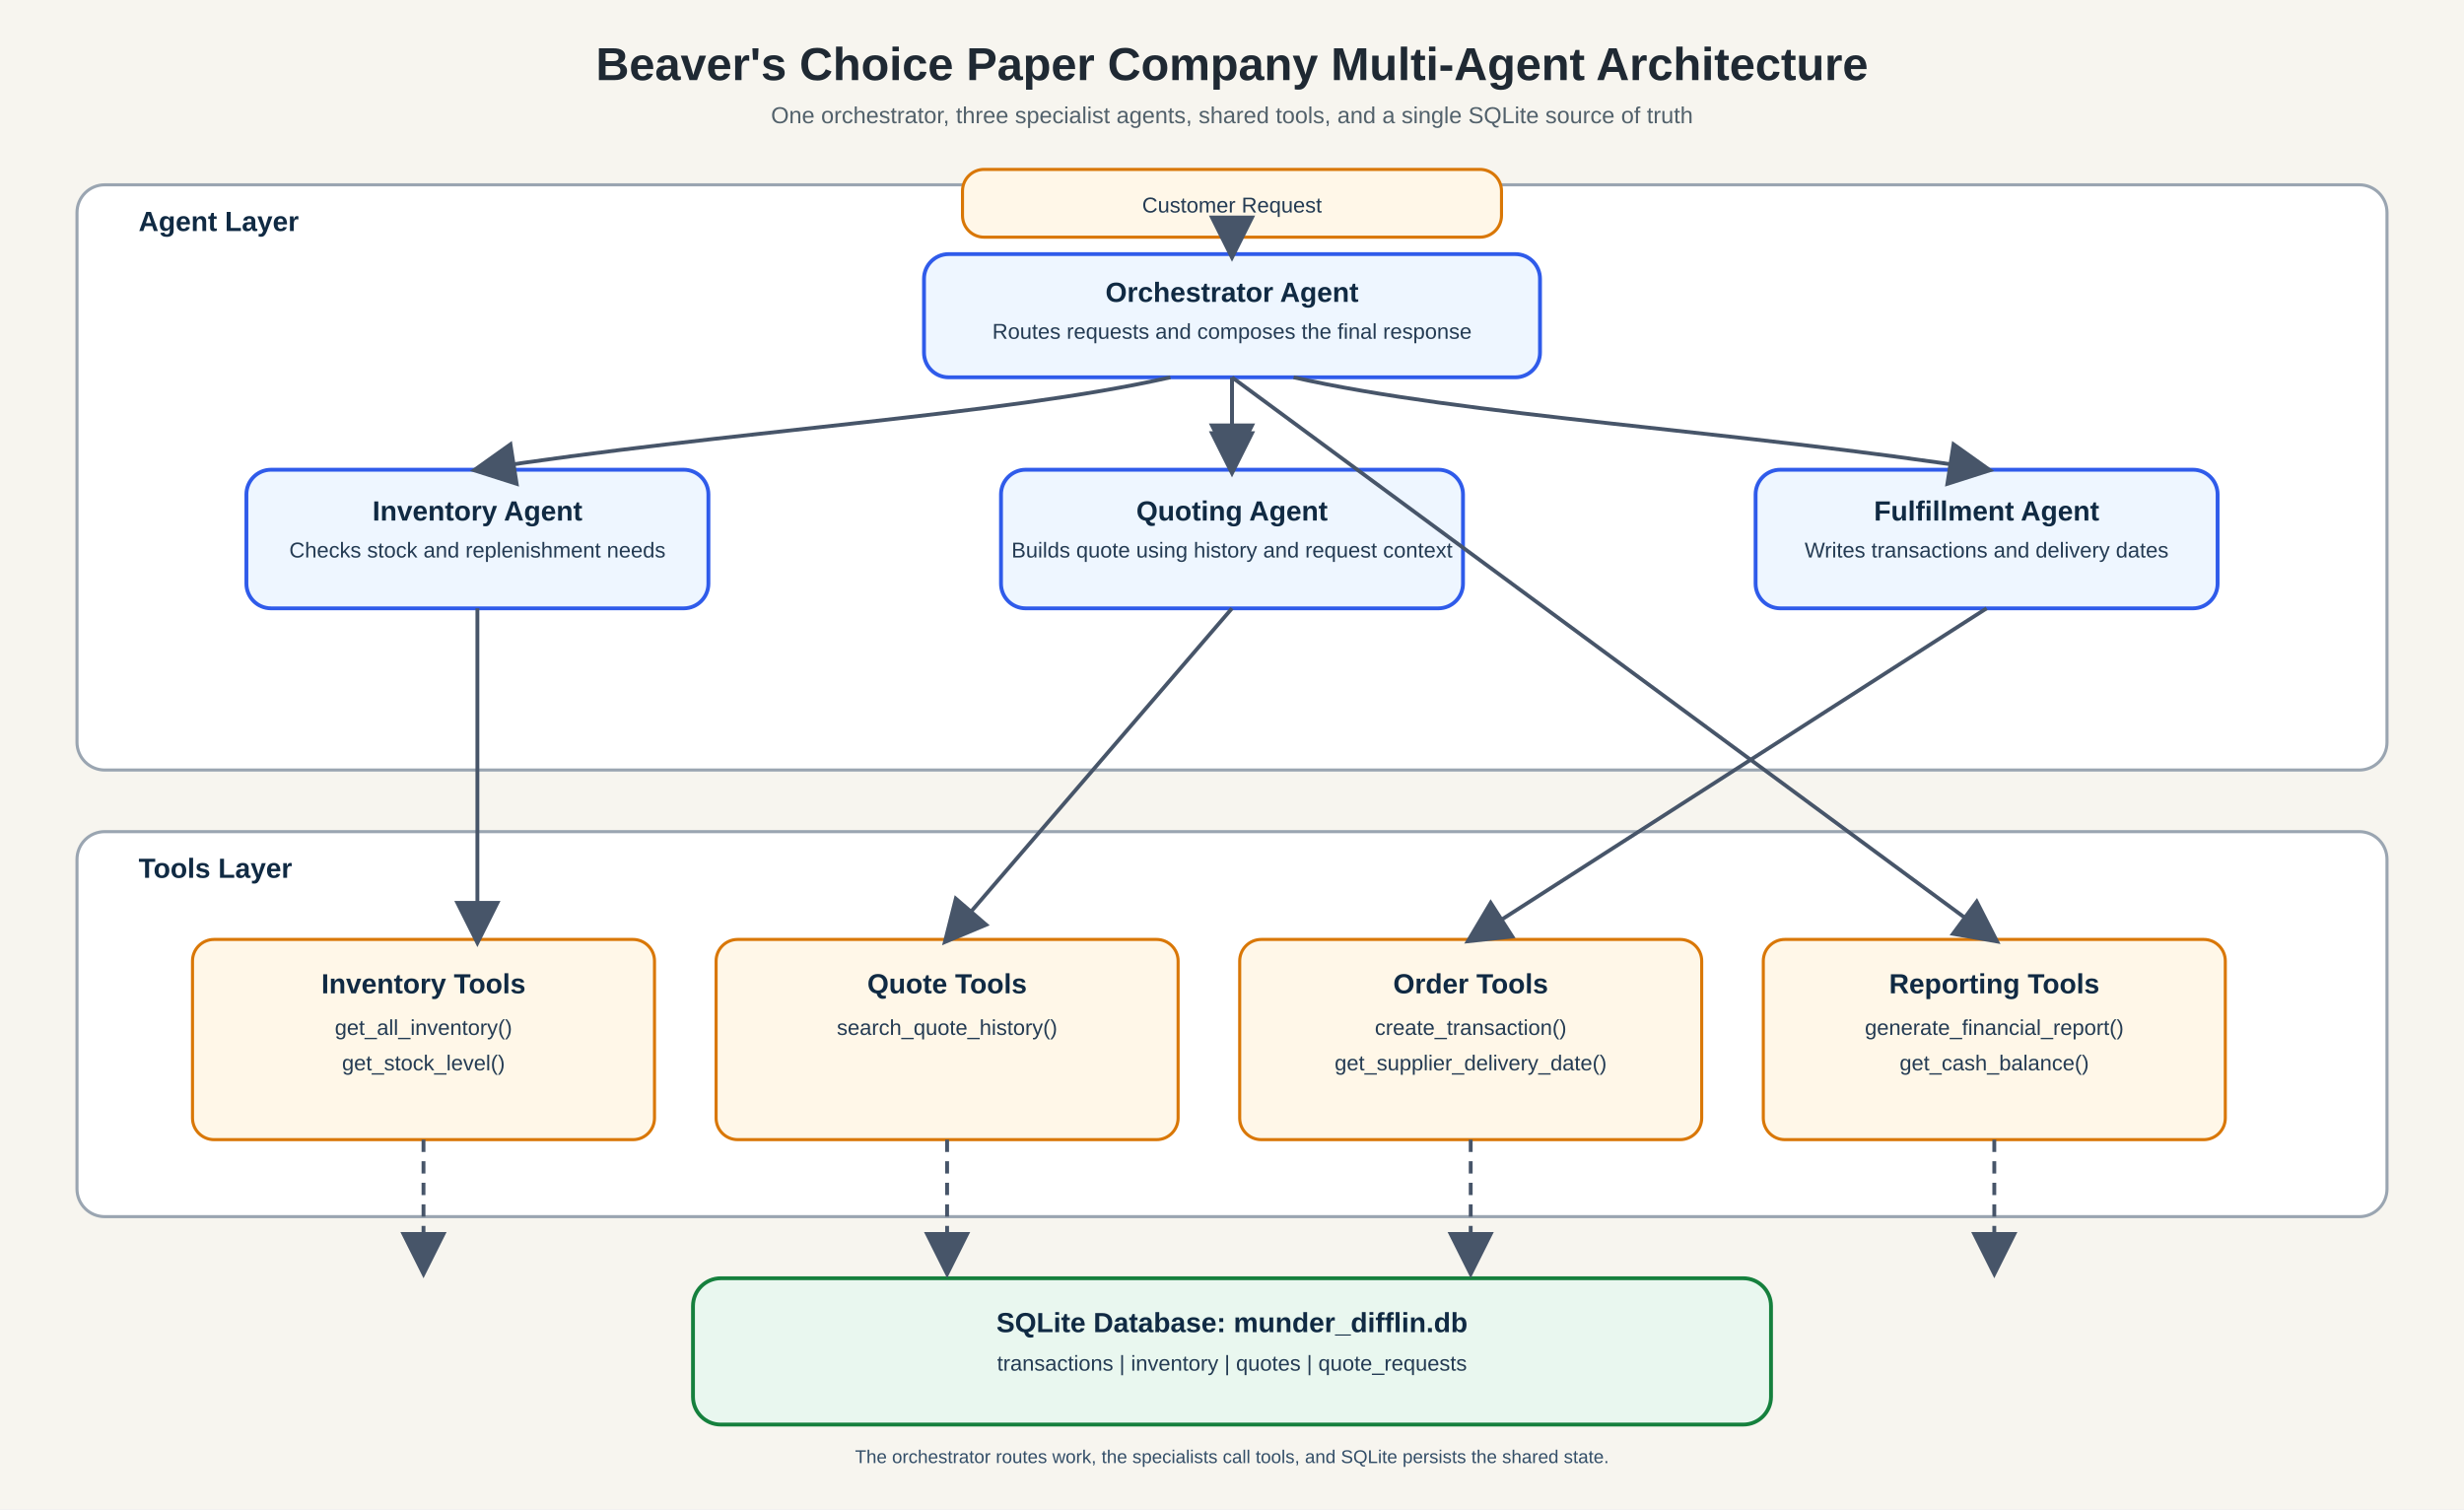
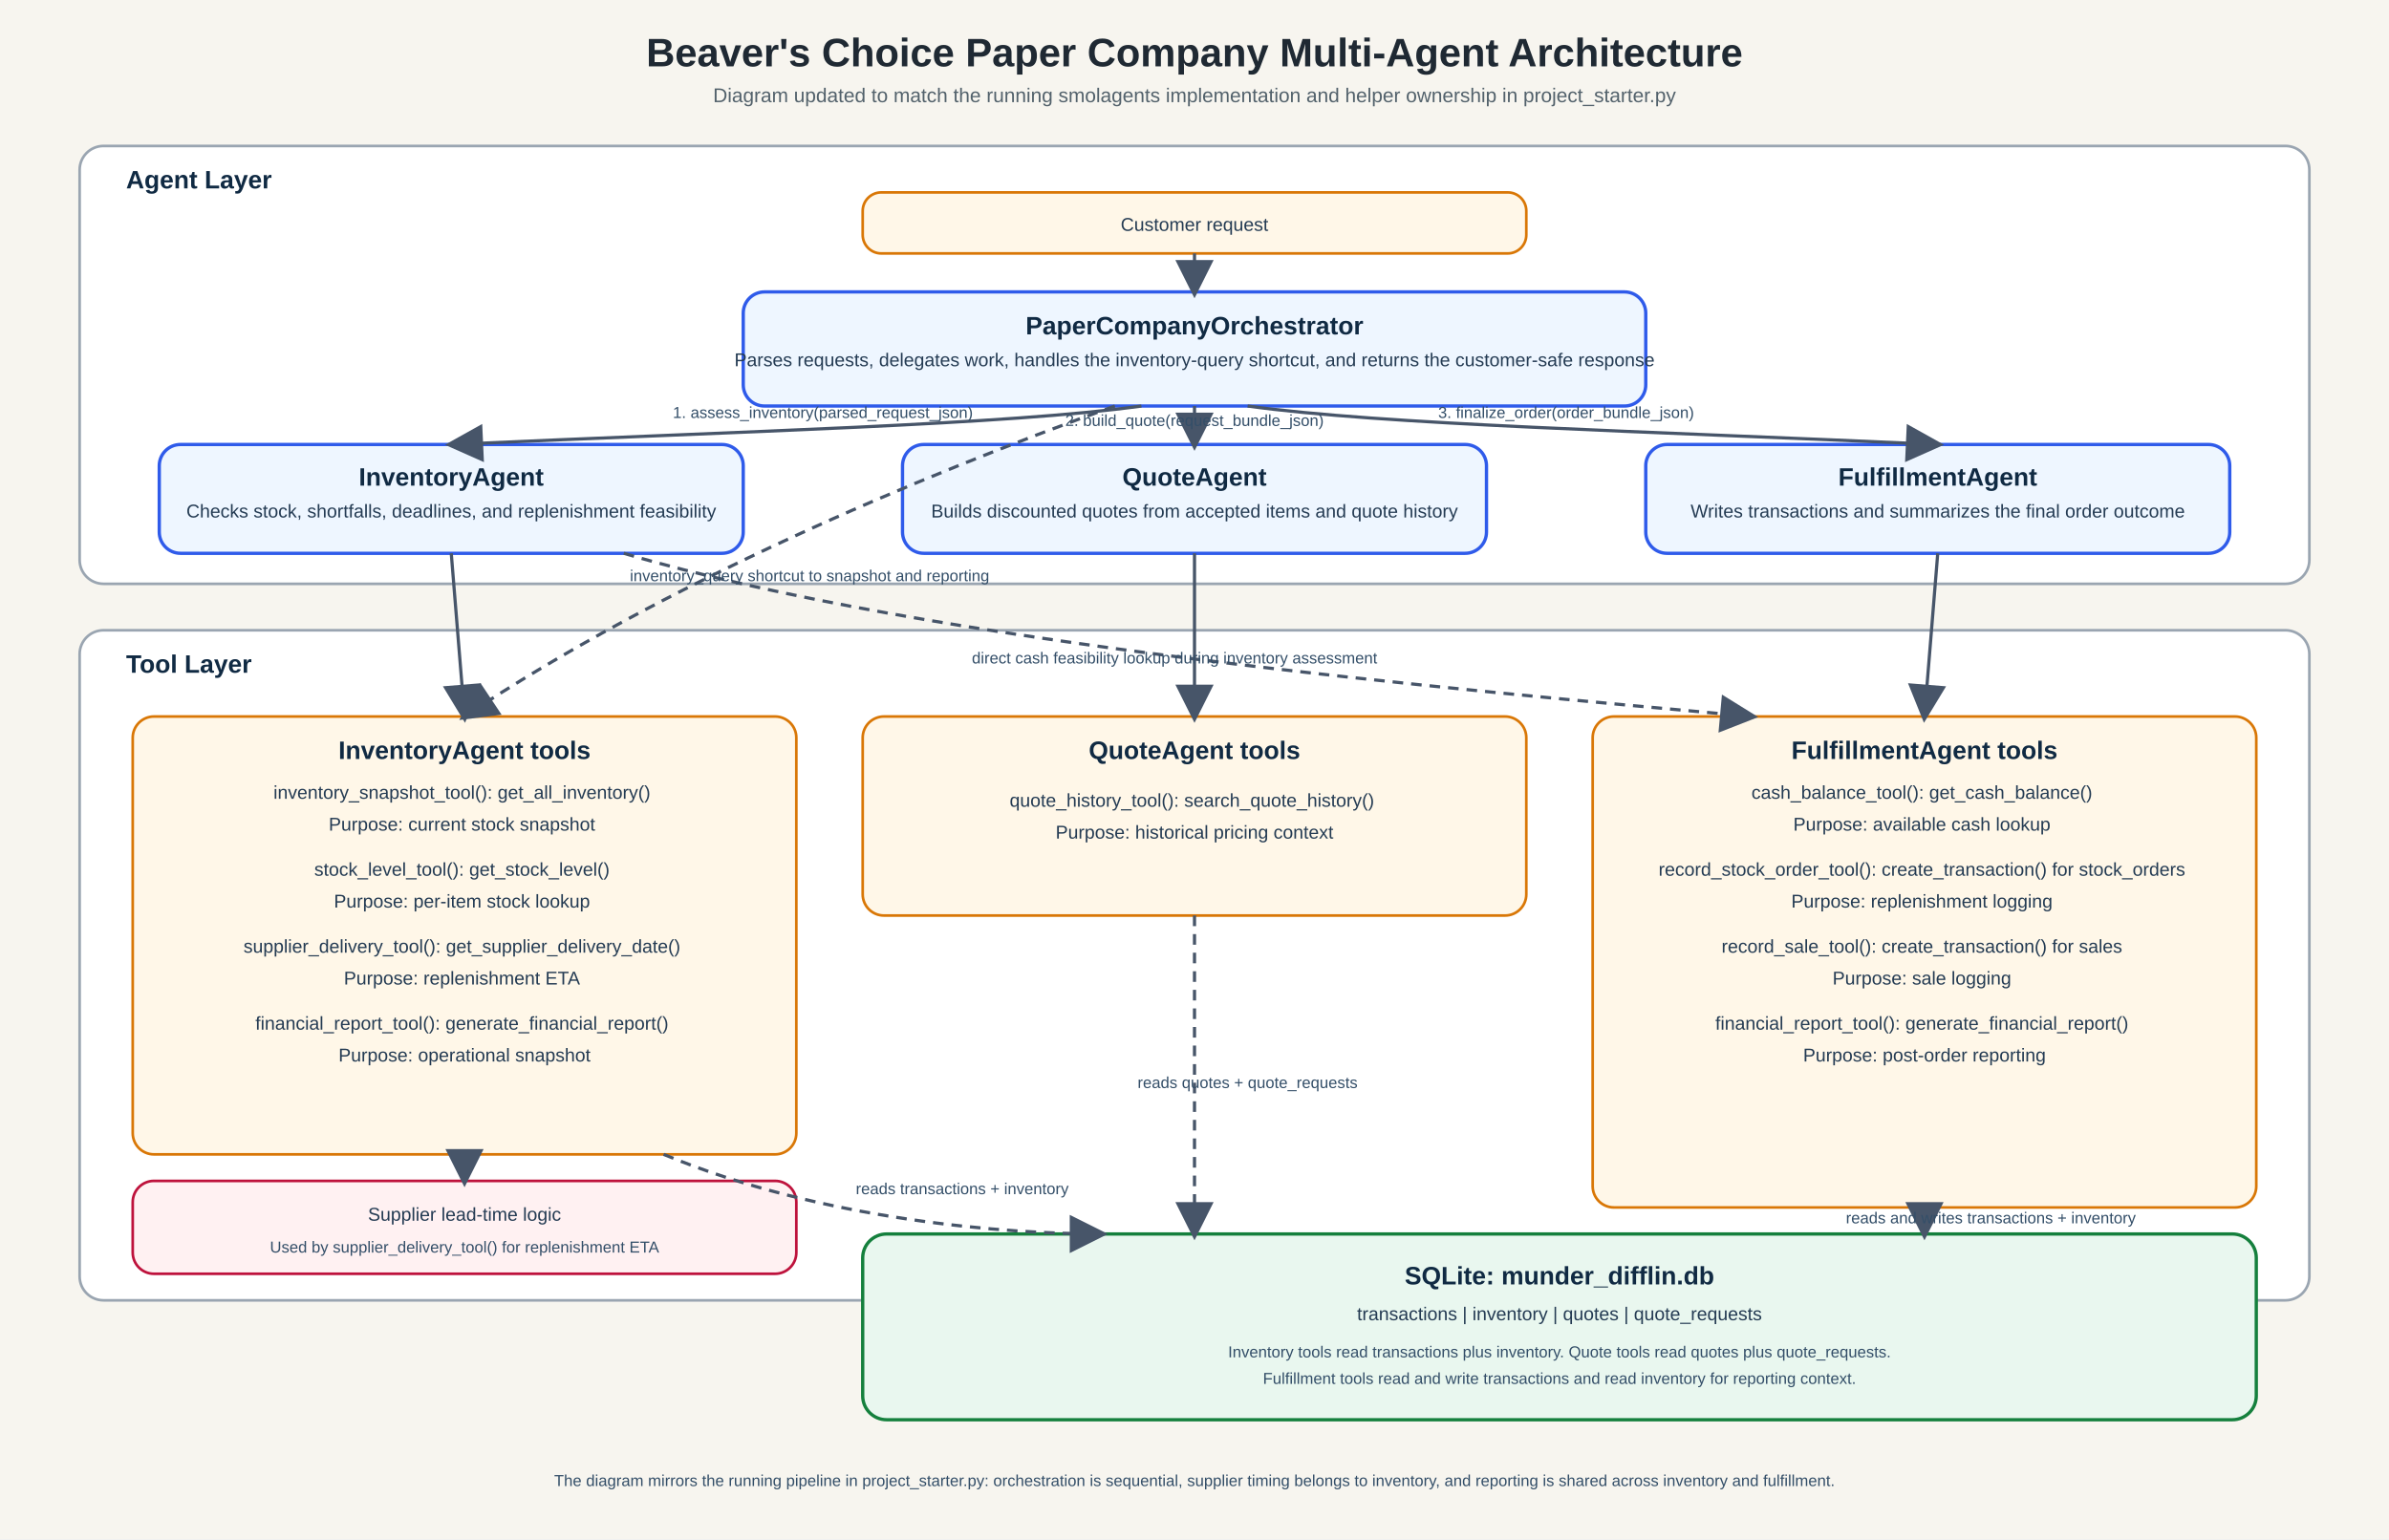
- <svg xmlns="http://www.w3.org/2000/svg" width="1600" height="980" viewBox="0 0 1600 980" role="img" aria-labelledby="title desc">
+ <svg xmlns="http://www.w3.org/2000/svg" width="1800" height="1160" viewBox="0 0 1800 1160" role="img" aria-labelledby="title desc">
  <defs>
    <style>
      .bg { fill: #f7f5ef; }
+       .group { fill: #ffffff; stroke: #9aa5b1; stroke-width: 2; }
+       .agent { fill: #eef6ff; stroke: #2f5bea; stroke-width: 2.5; }
+       .tool { fill: #fff7e8; stroke: #d97706; stroke-width: 2; }
+       .external { fill: #fff1f2; stroke: #be123c; stroke-width: 2; }
+       .db { fill: #e9f7ef; stroke: #15803d; stroke-width: 2.5; }
      .title { font: 700 30px Arial, Helvetica, sans-serif; fill: #1f2933; }
      .subtitle { font: 400 15px Arial, Helvetica, sans-serif; fill: #52616b; }
-       .group { fill: #ffffff; stroke: #9aa5b1; stroke-width: 2; rx: 18; ry: 18; }
-       .agent { fill: #eef6ff; stroke: #2f5bea; stroke-width: 2.5; rx: 16; ry: 16; }
-       .tool { fill: #fff7e8; stroke: #d97706; stroke-width: 2; rx: 14; ry: 14; }
-       .db { fill: #e9f7ef; stroke: #15803d; stroke-width: 2.5; rx: 18; ry: 18; }
-       .label { font: 700 18px Arial, Helvetica, sans-serif; fill: #102a43; }
+       .label { font: 700 19px Arial, Helvetica, sans-serif; fill: #102a43; }
      .small { font: 400 14px Arial, Helvetica, sans-serif; fill: #243b53; }
      .tiny { font: 400 12px Arial, Helvetica, sans-serif; fill: #334e68; }
-       .line { stroke: #475569; stroke-width: 2.5; fill: none; }
+       .line { stroke: #475569; stroke-width: 2.4; fill: none; }
      .dashed { stroke-dasharray: 8 6; }
    </style>
    <marker id="arrow" markerWidth="12" markerHeight="12" refX="10" refY="6" orient="auto" markerUnits="strokeWidth">
      <path d="M0,0 L12,6 L0,12 Z" fill="#475569" />
    </marker>
  </defs>
-   <rect class="bg" x="0" y="0" width="1600" height="980" />
-   <text class="title" x="800" y="52" text-anchor="middle">Beaver's Choice Paper Company Multi-Agent Architecture</text>
-   <text class="subtitle" x="800" y="80" text-anchor="middle">One orchestrator, three specialist agents, shared tools, and a single SQLite source of truth</text>
-   <rect class="group" x="50" y="120" width="1500" height="380" />
-   <text class="label" x="90" y="150">Agent Layer</text>
-   <rect class="tool" x="625" y="110" width="350" height="44" />
-   <text class="small" x="800" y="138" text-anchor="middle">Customer Request</text>
-   <rect class="agent" x="600" y="165" width="400" height="80" />
-   <text class="label" x="800" y="196" text-anchor="middle">Orchestrator Agent</text>
-   <text class="small" x="800" y="220" text-anchor="middle">Routes requests and composes the final response</text>
-   <rect class="agent" x="160" y="305" width="300" height="90" />
-   <text class="label" x="310" y="338" text-anchor="middle">Inventory Agent</text>
-   <text class="small" x="310" y="362" text-anchor="middle">Checks stock and replenishment needs</text>
-   <rect class="agent" x="650" y="305" width="300" height="90" />
-   <text class="label" x="800" y="338" text-anchor="middle">Quoting Agent</text>
-   <text class="small" x="800" y="362" text-anchor="middle">Builds quote using history and request context</text>
-   <rect class="agent" x="1140" y="305" width="300" height="90" />
-   <text class="label" x="1290" y="338" text-anchor="middle">Fulfillment Agent</text>
-   <text class="small" x="1290" y="362" text-anchor="middle">Writes transactions and delivery dates</text>
-   <path class="line" marker-end="url(#arrow)" d="M800 154 L800 165" />
-   <path class="line" marker-end="url(#arrow)" d="M800 245 L800 300" />
-   <path class="line" marker-end="url(#arrow)" d="M760 245 C650 270, 470 280, 310 305" />
-   <path class="line" marker-end="url(#arrow)" d="M800 245 C800 270, 800 280, 800 305" />
-   <path class="line" marker-end="url(#arrow)" d="M840 245 C950 270, 1130 280, 1290 305" />
-   <rect class="group" x="50" y="540" width="1500" height="250" />
-   <text class="label" x="90" y="570">Tools Layer</text>
-   <rect class="tool" x="125" y="610" width="300" height="130" />
-   <text class="label" x="275" y="645" text-anchor="middle">Inventory Tools</text>
-   <text class="small" x="275" y="672" text-anchor="middle">get_all_inventory()</text>
-   <text class="small" x="275" y="695" text-anchor="middle">get_stock_level()</text>
-   <rect class="tool" x="465" y="610" width="300" height="130" />
-   <text class="label" x="615" y="645" text-anchor="middle">Quote Tools</text>
-   <text class="small" x="615" y="672" text-anchor="middle">search_quote_history()</text>
-   <rect class="tool" x="805" y="610" width="300" height="130" />
-   <text class="label" x="955" y="645" text-anchor="middle">Order Tools</text>
-   <text class="small" x="955" y="672" text-anchor="middle">create_transaction()</text>
-   <text class="small" x="955" y="695" text-anchor="middle">get_supplier_delivery_date()</text>
-   <rect class="tool" x="1145" y="610" width="300" height="130" />
-   <text class="label" x="1295" y="645" text-anchor="middle">Reporting Tools</text>
-   <text class="small" x="1295" y="672" text-anchor="middle">generate_financial_report()</text>
-   <text class="small" x="1295" y="695" text-anchor="middle">get_cash_balance()</text>
-   <path class="line" marker-end="url(#arrow)" d="M310 395 L310 610" />
-   <path class="line" marker-end="url(#arrow)" d="M800 395 L615 610" />
-   <path class="line" marker-end="url(#arrow)" d="M1290 395 L955 610" />
-   <path class="line" marker-end="url(#arrow)" d="M800 245 L1295 610" />
-   <rect class="db" x="450" y="830" width="700" height="95" />
-   <text class="label" x="800" y="865" text-anchor="middle">SQLite Database: munder_difflin.db</text>
-   <text class="small" x="800" y="890" text-anchor="middle">transactions | inventory | quotes | quote_requests</text>
-   <path class="line dashed" marker-end="url(#arrow)" d="M275 740 L275 825" />
-   <path class="line dashed" marker-end="url(#arrow)" d="M615 740 L615 825" />
-   <path class="line dashed" marker-end="url(#arrow)" d="M955 740 L955 825" />
-   <path class="line dashed" marker-end="url(#arrow)" d="M1295 740 L1295 825" />
-   <text class="tiny" x="800" y="950" text-anchor="middle">The orchestrator routes work, the specialists call tools, and SQLite persists the shared state.</text>
+   <rect class="bg" x="0" y="0" width="1800" height="1160" />
+   <text class="title" x="900" y="50" text-anchor="middle">Beaver's Choice Paper Company Multi-Agent Architecture</text>
+   <text class="subtitle" x="900" y="77" text-anchor="middle">Diagram updated to match the running smolagents implementation and helper ownership in project_starter.py</text>
+   <rect class="group" x="60" y="110" width="1680" height="330" rx="18" ry="18" />
+   <text class="label" x="95" y="142">Agent Layer</text>
+   <rect class="tool" x="650" y="145" width="500" height="46" rx="14" ry="14" />
+   <text class="small" x="900" y="174" text-anchor="middle">Customer request</text>
+   <rect class="agent" x="560" y="220" width="680" height="86" rx="16" ry="16" />
+   <text class="label" x="900" y="252" text-anchor="middle">PaperCompanyOrchestrator</text>
+   <text class="small" x="900" y="276" text-anchor="middle">Parses requests, delegates work, handles the inventory-query shortcut, and returns the customer-safe response</text>
+   <rect class="agent" x="120" y="335" width="440" height="82" rx="16" ry="16" />
+   <text class="label" x="340" y="366" text-anchor="middle">InventoryAgent</text>
+   <text class="small" x="340" y="390" text-anchor="middle">Checks stock, shortfalls, deadlines, and replenishment feasibility</text>
+   <rect class="agent" x="680" y="335" width="440" height="82" rx="16" ry="16" />
+   <text class="label" x="900" y="366" text-anchor="middle">QuoteAgent</text>
+   <text class="small" x="900" y="390" text-anchor="middle">Builds discounted quotes from accepted items and quote history</text>
+   <rect class="agent" x="1240" y="335" width="440" height="82" rx="16" ry="16" />
+   <text class="label" x="1460" y="366" text-anchor="middle">FulfillmentAgent</text>
+   <text class="small" x="1460" y="390" text-anchor="middle">Writes transactions and summarizes the final order outcome</text>
+   <path class="line" marker-end="url(#arrow)" d="M900 191 L900 220" />
+   <path class="line" marker-end="url(#arrow)" d="M860 306 C760 320, 560 325, 340 335" />
+   <path class="line" marker-end="url(#arrow)" d="M900 306 L900 335" />
+   <path class="line" marker-end="url(#arrow)" d="M940 306 C1040 320, 1240 325, 1460 335" />
+   <text class="tiny" x="620" y="315" text-anchor="middle">1. assess_inventory(parsed_request_json)</text>
+   <text class="tiny" x="900" y="321" text-anchor="middle">2. build_quote(request_bundle_json)</text>
+   <text class="tiny" x="1180" y="315" text-anchor="middle">3. finalize_order(order_bundle_json)</text>
+   <rect class="group" x="60" y="475" width="1680" height="505" rx="18" ry="18" />
+   <text class="label" x="95" y="507">Tool Layer</text>
+   <rect class="tool" x="100" y="540" width="500" height="330" rx="16" ry="16" />
+   <text class="label" x="350" y="572" text-anchor="middle">InventoryAgent tools</text>
+   <text class="small" x="350" y="602" text-anchor="middle">
+     <tspan x="350" dy="0">inventory_snapshot_tool(): get_all_inventory()</tspan>
+     <tspan x="350" dy="24">Purpose: current stock snapshot</tspan>
+     <tspan x="350" dy="34">stock_level_tool(): get_stock_level()</tspan>
+     <tspan x="350" dy="24">Purpose: per-item stock lookup</tspan>
+     <tspan x="350" dy="34">supplier_delivery_tool(): get_supplier_delivery_date()</tspan>
+     <tspan x="350" dy="24">Purpose: replenishment ETA</tspan>
+     <tspan x="350" dy="34">financial_report_tool(): generate_financial_report()</tspan>
+     <tspan x="350" dy="24">Purpose: operational snapshot</tspan>
+   </text>
+   <rect class="tool" x="650" y="540" width="500" height="150" rx="16" ry="16" />
+   <text class="label" x="900" y="572" text-anchor="middle">QuoteAgent tools</text>
+   <text class="small" x="900" y="608" text-anchor="middle">
+     <tspan x="900" dy="0">quote_history_tool(): search_quote_history()</tspan>
+     <tspan x="900" dy="24">Purpose: historical pricing context</tspan>
+   </text>
+   <rect class="tool" x="1200" y="540" width="500" height="370" rx="16" ry="16" />
+   <text class="label" x="1450" y="572" text-anchor="middle">FulfillmentAgent tools</text>
+   <text class="small" x="1450" y="602" text-anchor="middle">
+     <tspan x="1450" dy="0">cash_balance_tool(): get_cash_balance()</tspan>
+     <tspan x="1450" dy="24">Purpose: available cash lookup</tspan>
+     <tspan x="1450" dy="34">record_stock_order_tool(): create_transaction() for stock_orders</tspan>
+     <tspan x="1450" dy="24">Purpose: replenishment logging</tspan>
+     <tspan x="1450" dy="34">record_sale_tool(): create_transaction() for sales</tspan>
+     <tspan x="1450" dy="24">Purpose: sale logging</tspan>
+     <tspan x="1450" dy="34">financial_report_tool(): generate_financial_report()</tspan>
+     <tspan x="1450" dy="24">Purpose: post-order reporting</tspan>
+   </text>
+   <rect class="external" x="100" y="890" width="500" height="70" rx="16" ry="16" />
+   <text class="small" x="350" y="920" text-anchor="middle">Supplier lead-time logic</text>
+   <text class="tiny" x="350" y="944" text-anchor="middle">Used by supplier_delivery_tool() for replenishment ETA</text>
+   <path class="line" marker-end="url(#arrow)" d="M340 417 L350 540" />
+   <path class="line" marker-end="url(#arrow)" d="M900 417 L900 540" />
+   <path class="line" marker-end="url(#arrow)" d="M1460 417 L1450 540" />
+   <path class="line dashed" marker-end="url(#arrow)" d="M840 306 C690 360, 500 440, 350 540" />
+   <path class="line dashed" marker-end="url(#arrow)" d="M470 417 C700 485, 1100 520, 1320 540" />
+   <path class="line" marker-end="url(#arrow)" d="M350 870 L350 890" />
+   <text class="tiny" x="610" y="438" text-anchor="middle">inventory_query shortcut to snapshot and reporting</text>
+   <text class="tiny" x="885" y="500" text-anchor="middle">direct cash feasibility lookup during inventory assessment</text>
+   <rect class="db" x="650" y="930" width="1050" height="140" rx="18" ry="18" />
+   <text class="label" x="1175" y="968" text-anchor="middle">SQLite: munder_difflin.db</text>
+   <text class="small" x="1175" y="995" text-anchor="middle">transactions | inventory | quotes | quote_requests</text>
+   <text class="tiny" x="1175" y="1023" text-anchor="middle">Inventory tools read transactions plus inventory. Quote tools read quotes plus quote_requests.</text>
+   <text class="tiny" x="1175" y="1043" text-anchor="middle">Fulfillment tools read and write transactions and read inventory for reporting context.</text>
+   <path class="line dashed" marker-end="url(#arrow)" d="M500 870 C620 920, 760 930, 830 930" />
+   <path class="line dashed" marker-end="url(#arrow)" d="M900 690 L900 930" />
+   <path class="line dashed" marker-end="url(#arrow)" d="M1450 910 L1450 930" />
+   <text class="tiny" x="725" y="900" text-anchor="middle">reads transactions + inventory</text>
+   <text class="tiny" x="940" y="820" text-anchor="middle">reads quotes + quote_requests</text>
+   <text class="tiny" x="1500" y="922" text-anchor="middle">reads and writes transactions + inventory</text>
+   <text class="tiny" x="900" y="1120" text-anchor="middle">The diagram mirrors the running pipeline in project_starter.py: orchestration is sequential, supplier timing belongs to inventory, and reporting is shared across inventory and fulfillment.</text>
</svg>
